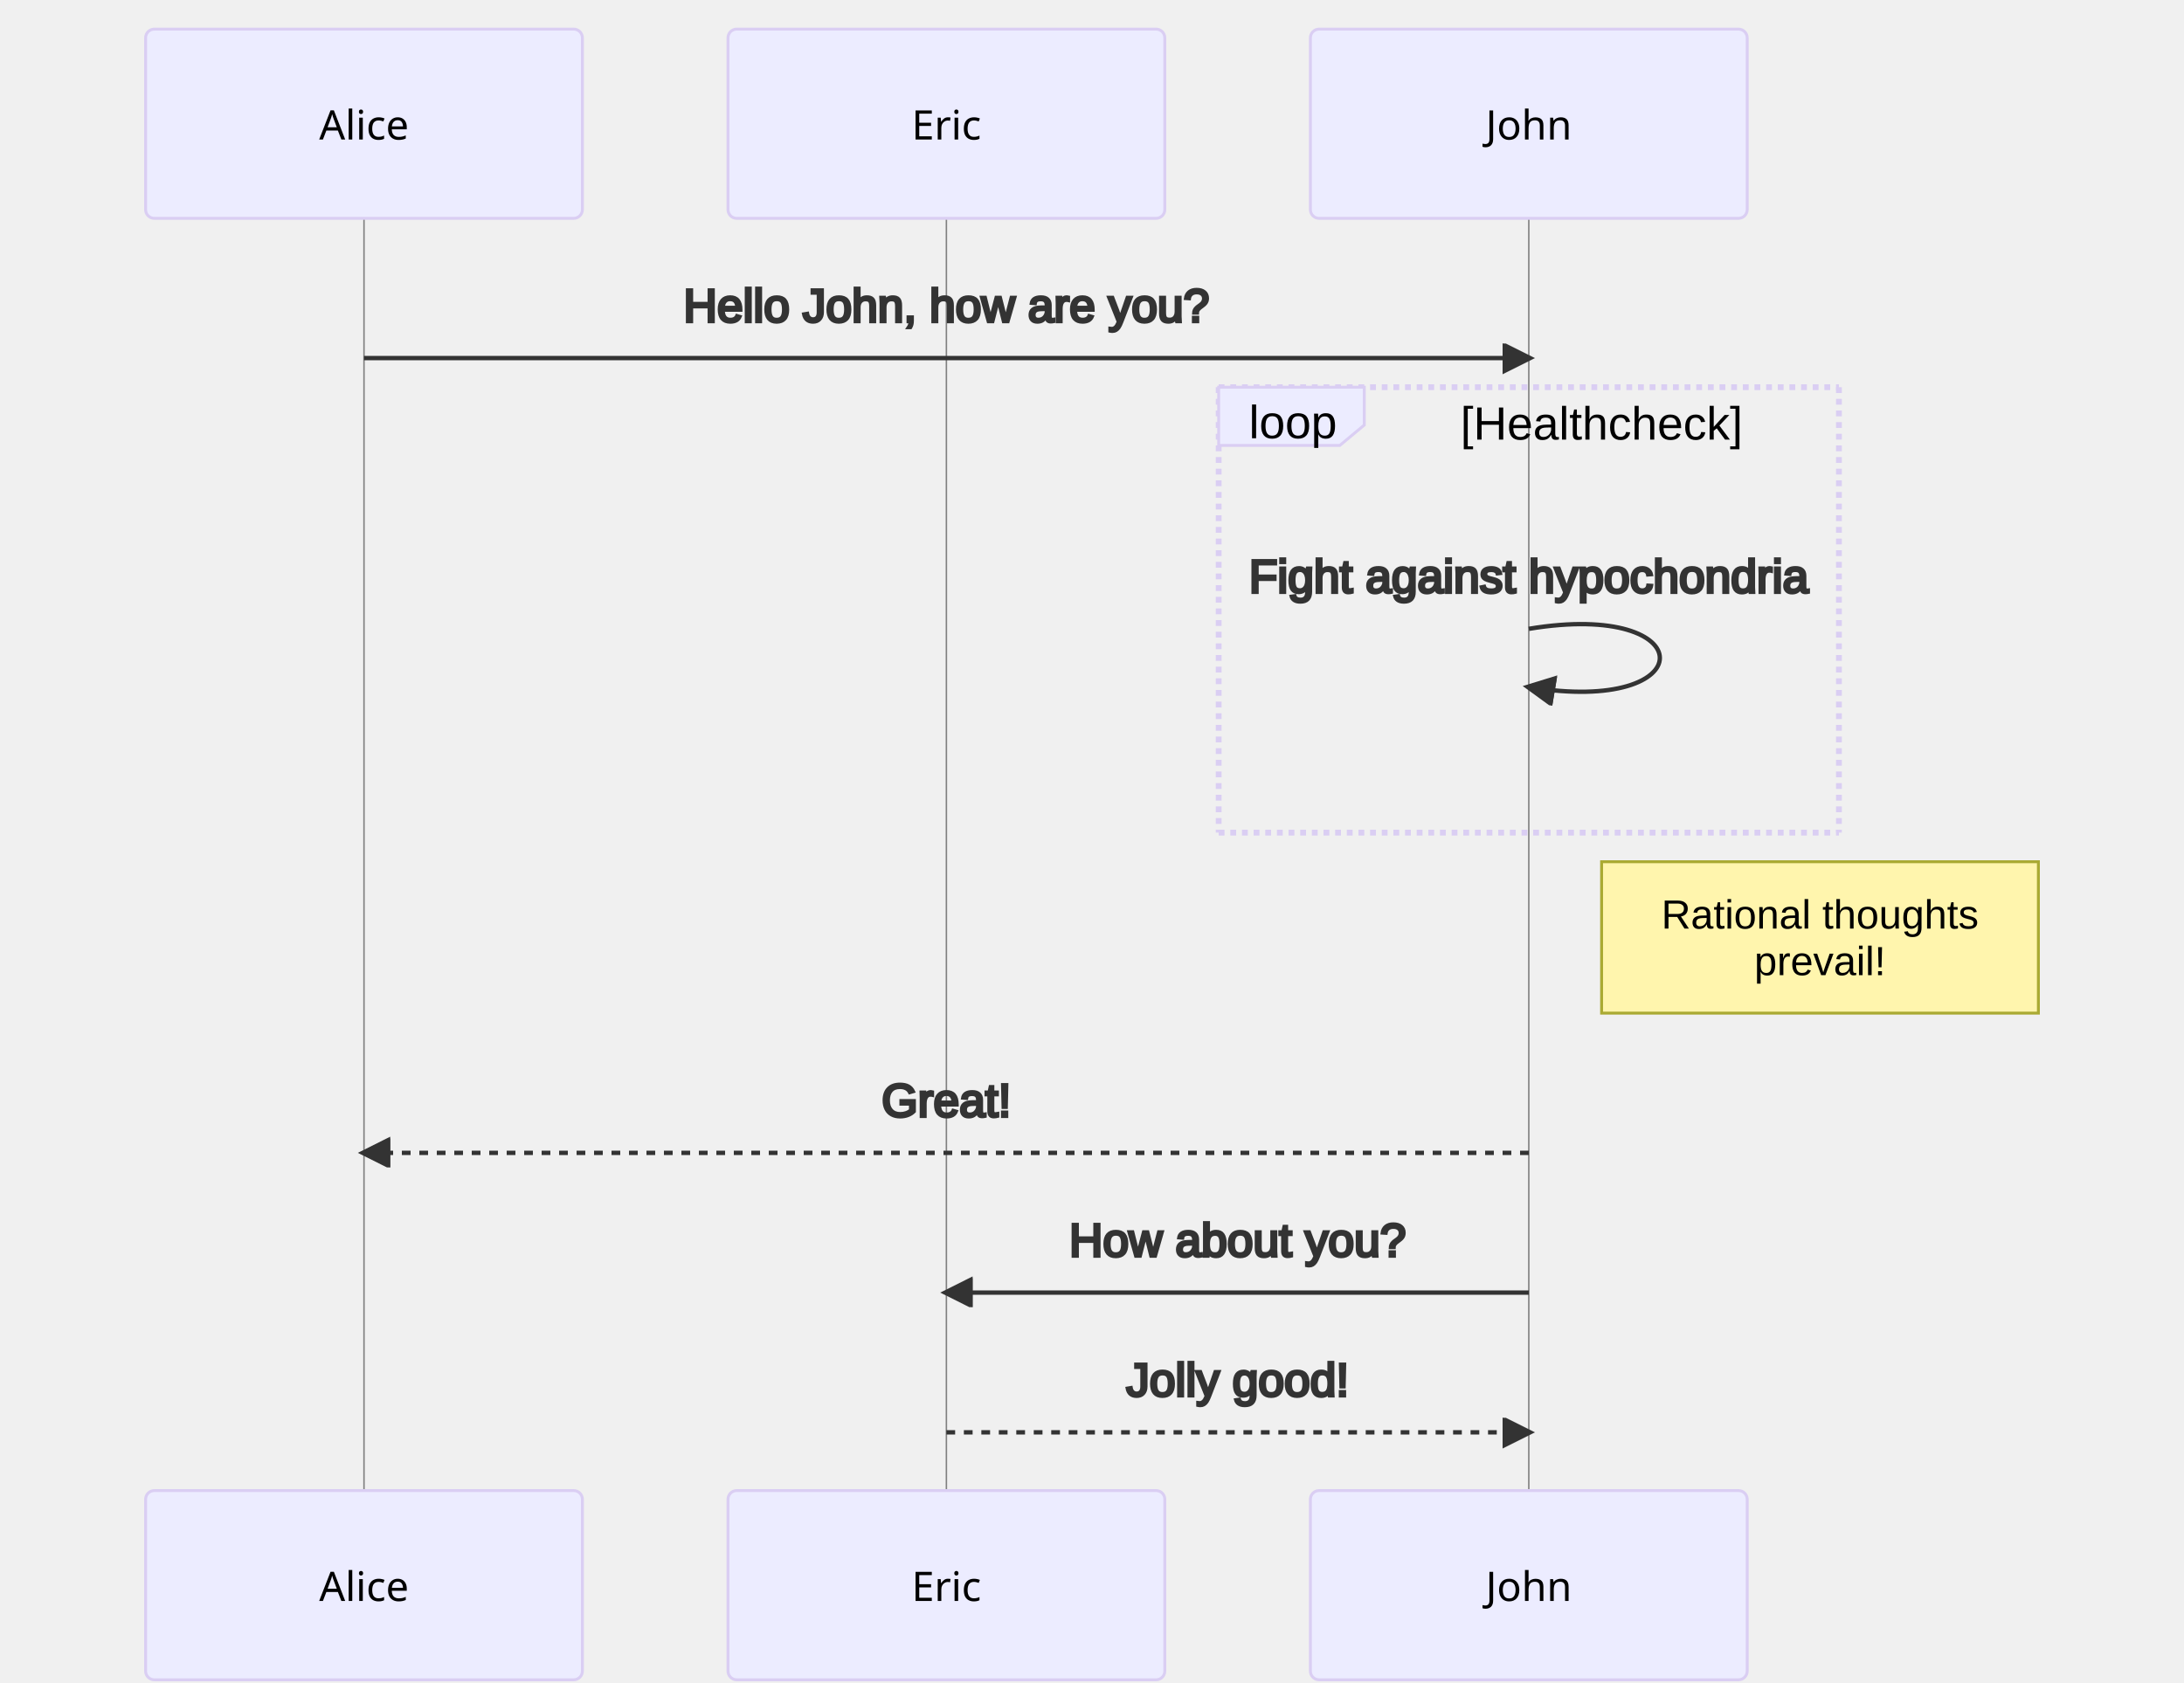
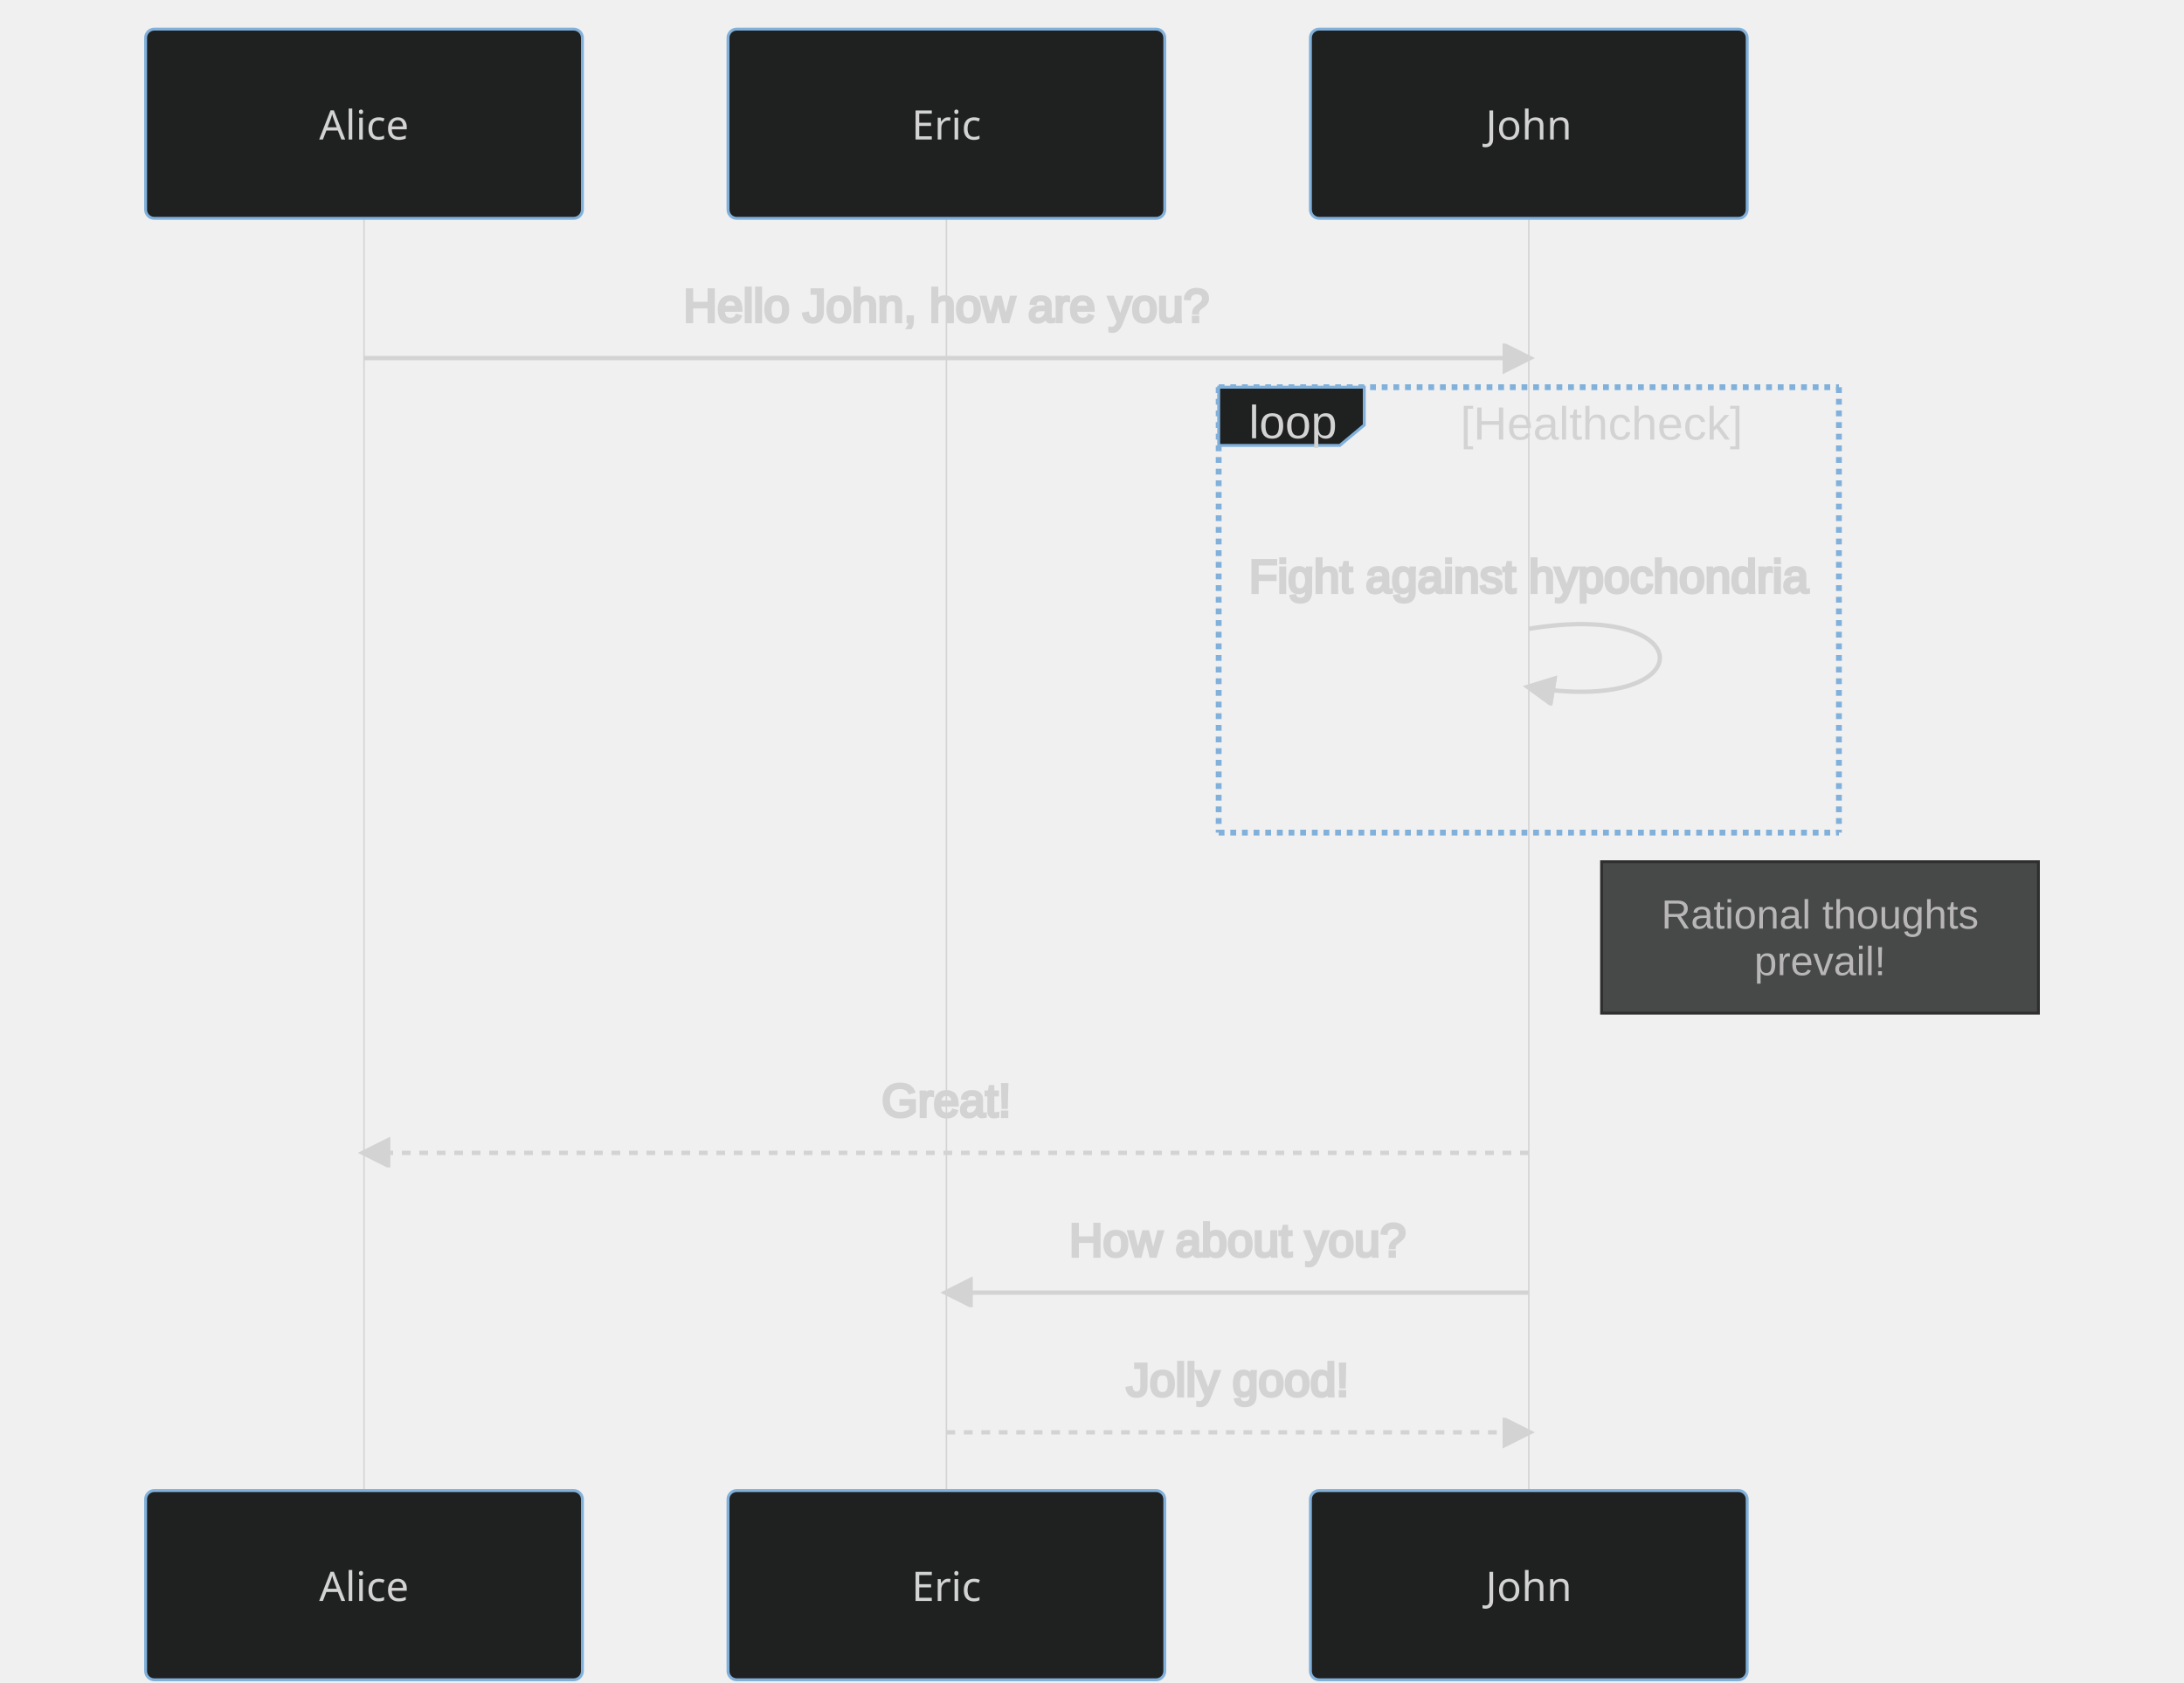
- <svg xmlns="http://www.w3.org/2000/svg" id="mermaid-1624755438298" width="100%" height="578" style="max-width: 750px;" viewBox="-50 -10 750 578">
-   <style>#mermaid-1624755438298{font-family:"trebuchet ms",verdana,arial,sans-serif;font-size:16px;fill:#333;}#mermaid-1624755438298 .error-icon{fill:#552222;}#mermaid-1624755438298 .error-text{fill:#552222;stroke:#552222;}#mermaid-1624755438298 .edge-thickness-normal{stroke-width:2px;}#mermaid-1624755438298 .edge-thickness-thick{stroke-width:3.5px;}#mermaid-1624755438298 .edge-pattern-solid{stroke-dasharray:0;}#mermaid-1624755438298 .edge-pattern-dashed{stroke-dasharray:3;}#mermaid-1624755438298 .edge-pattern-dotted{stroke-dasharray:2;}#mermaid-1624755438298 .marker{fill:#333333;stroke:#333333;}#mermaid-1624755438298 .marker.cross{stroke:#333333;}#mermaid-1624755438298 svg{font-family:"trebuchet ms",verdana,arial,sans-serif;font-size:16px;}#mermaid-1624755438298 .actor{stroke:hsl(259.626,59.777%,87.902%);fill:#ECECFF;}#mermaid-1624755438298 text.actor &gt; tspan{fill:black;stroke:none;}#mermaid-1624755438298 .actor-line{stroke:grey;}#mermaid-1624755438298 .messageLine0{stroke-width:1.5;stroke-dasharray:none;stroke:#333;}#mermaid-1624755438298 .messageLine1{stroke-width:1.5;stroke-dasharray:2,2;stroke:#333;}#mermaid-1624755438298 #arrowhead path{fill:#333;stroke:#333;}#mermaid-1624755438298 .sequenceNumber{fill:white;}#mermaid-1624755438298 #sequencenumber{fill:#333;}#mermaid-1624755438298 #crosshead path{fill:#333;stroke:#333;}#mermaid-1624755438298 .messageText{fill:#333;stroke:#333;}#mermaid-1624755438298 .labelBox{stroke:hsl(259.626,59.777%,87.902%);fill:#ECECFF;}#mermaid-1624755438298 .labelText,#mermaid-1624755438298 .labelText &gt; tspan{fill:black;stroke:none;}#mermaid-1624755438298 .loopText,#mermaid-1624755438298 .loopText &gt; tspan{fill:black;stroke:none;}#mermaid-1624755438298 .loopLine{stroke-width:2px;stroke-dasharray:2,2;stroke:hsl(259.626,59.777%,87.902%);fill:hsl(259.626,59.777%,87.902%);}#mermaid-1624755438298 .note{stroke:#aaaa33;fill:#fff5ad;}#mermaid-1624755438298 .noteText,#mermaid-1624755438298 .noteText &gt; tspan{fill:black;stroke:none;}#mermaid-1624755438298 .activation0{fill:#f4f4f4;stroke:#666;}#mermaid-1624755438298 .activation1{fill:#f4f4f4;stroke:#666;}#mermaid-1624755438298 .activation2{fill:#f4f4f4;stroke:#666;}#mermaid-1624755438298:root{--mermaid-font-family:"trebuchet ms",verdana,arial,sans-serif;}</style>
+ <svg xmlns="http://www.w3.org/2000/svg" id="mermaid-1624755500519" width="100%" height="578" style="max-width: 750px;" viewBox="-50 -10 750 578">
+   <style>#mermaid-1624755500519{font-family:"trebuchet ms",verdana,arial,sans-serif;font-size:16px;fill:#ccc;}#mermaid-1624755500519 .error-icon{fill:#a44141;}#mermaid-1624755500519 .error-text{fill:#ddd;stroke:#ddd;}#mermaid-1624755500519 .edge-thickness-normal{stroke-width:2px;}#mermaid-1624755500519 .edge-thickness-thick{stroke-width:3.5px;}#mermaid-1624755500519 .edge-pattern-solid{stroke-dasharray:0;}#mermaid-1624755500519 .edge-pattern-dashed{stroke-dasharray:3;}#mermaid-1624755500519 .edge-pattern-dotted{stroke-dasharray:2;}#mermaid-1624755500519 .marker{fill:lightgrey;stroke:lightgrey;}#mermaid-1624755500519 .marker.cross{stroke:lightgrey;}#mermaid-1624755500519 svg{font-family:"trebuchet ms",verdana,arial,sans-serif;font-size:16px;}#mermaid-1624755500519 .actor{stroke:#81B1DB;fill:#1f2020;}#mermaid-1624755500519 text.actor &gt; tspan{fill:lightgrey;stroke:none;}#mermaid-1624755500519 .actor-line{stroke:lightgrey;}#mermaid-1624755500519 .messageLine0{stroke-width:1.5;stroke-dasharray:none;stroke:lightgrey;}#mermaid-1624755500519 .messageLine1{stroke-width:1.5;stroke-dasharray:2,2;stroke:lightgrey;}#mermaid-1624755500519 #arrowhead path{fill:lightgrey;stroke:lightgrey;}#mermaid-1624755500519 .sequenceNumber{fill:black;}#mermaid-1624755500519 #sequencenumber{fill:lightgrey;}#mermaid-1624755500519 #crosshead path{fill:lightgrey;stroke:lightgrey;}#mermaid-1624755500519 .messageText{fill:lightgrey;stroke:lightgrey;}#mermaid-1624755500519 .labelBox{stroke:#81B1DB;fill:#1f2020;}#mermaid-1624755500519 .labelText,#mermaid-1624755500519 .labelText &gt; tspan{fill:lightgrey;stroke:none;}#mermaid-1624755500519 .loopText,#mermaid-1624755500519 .loopText &gt; tspan{fill:lightgrey;stroke:none;}#mermaid-1624755500519 .loopLine{stroke-width:2px;stroke-dasharray:2,2;stroke:#81B1DB;fill:#81B1DB;}#mermaid-1624755500519 .note{stroke:hsl(180,0%,18.353%);fill:hsl(180,1.587%,28.353%);}#mermaid-1624755500519 .noteText,#mermaid-1624755500519 .noteText &gt; tspan{fill:rgb(183.848,181.552,181.552);stroke:none;}#mermaid-1624755500519 .activation0{fill:hsl(180,1.587%,28.353%);stroke:#81B1DB;}#mermaid-1624755500519 .activation1{fill:hsl(180,1.587%,28.353%);stroke:#81B1DB;}#mermaid-1624755500519 .activation2{fill:hsl(180,1.587%,28.353%);stroke:#81B1DB;}#mermaid-1624755500519:root{--mermaid-font-family:"trebuchet ms",verdana,arial,sans-serif;}</style>
  <g />
  <g>
    <line id="actor0" x1="75" y1="5" x2="75" y2="567" class="actor-line" stroke-width="0.5px" stroke="#999" />
    <rect x="0" y="0" fill="#eaeaea" stroke="#666" width="150" height="65" rx="3" ry="3" class="actor" />
    <text x="75" y="32.5" dominant-baseline="central" alignment-baseline="central" class="actor" style="text-anchor: middle; font-size: 14px; font-weight: 400; font-family: Open-Sans, sans-serif;">
      <tspan x="75" dy="0">Alice</tspan>
    </text>
  </g>
  <g>
    <line id="actor1" x1="275" y1="5" x2="275" y2="567" class="actor-line" stroke-width="0.5px" stroke="#999" />
    <rect x="200" y="0" fill="#eaeaea" stroke="#666" width="150" height="65" rx="3" ry="3" class="actor" />
    <text x="275" y="32.5" dominant-baseline="central" alignment-baseline="central" class="actor" style="text-anchor: middle; font-size: 14px; font-weight: 400; font-family: Open-Sans, sans-serif;">
      <tspan x="275" dy="0">Eric</tspan>
    </text>
  </g>
  <g>
    <line id="actor2" x1="475" y1="5" x2="475" y2="567" class="actor-line" stroke-width="0.5px" stroke="#999" />
    <rect x="400" y="0" fill="#eaeaea" stroke="#666" width="150" height="65" rx="3" ry="3" class="actor" />
    <text x="475" y="32.5" dominant-baseline="central" alignment-baseline="central" class="actor" style="text-anchor: middle; font-size: 14px; font-weight: 400; font-family: Open-Sans, sans-serif;">
      <tspan x="475" dy="0">John</tspan>
    </text>
  </g>
  <defs>
    <marker id="arrowhead" refX="9" refY="5" markerUnits="userSpaceOnUse" markerWidth="12" markerHeight="12" orient="auto">
      <path d="M 0 0 L 10 5 L 0 10 z" />
    </marker>
  </defs>
  <defs>
    <marker id="crosshead" markerWidth="15" markerHeight="8" orient="auto" refX="16" refY="4">
      <path fill="black" stroke="#000000" stroke-width="1px" d="M 9,2 V 6 L16,4 Z" style="stroke-dasharray: 0, 0;" />
      <path fill="none" stroke="#000000" stroke-width="1px" d="M 0,1 L 6,7 M 6,1 L 0,7" style="stroke-dasharray: 0, 0;" />
    </marker>
  </defs>
  <defs>
    <marker id="filled-head" refX="18" refY="7" markerWidth="20" markerHeight="28" orient="auto">
      <path d="M 18,7 L9,13 L14,7 L9,1 Z" />
    </marker>
  </defs>
  <defs>
    <marker id="sequencenumber" refX="15" refY="15" markerWidth="60" markerHeight="40" orient="auto">
      <circle cx="15" cy="15" r="6" />
    </marker>
  </defs>
  <text x="275" y="80" text-anchor="middle" dominant-baseline="middle" alignment-baseline="middle" class="messageText" dy="1em" style="font-family: &quot;trebuchet ms&quot;, verdana, arial, sans-serif; font-size: 16px; font-weight: 400;">Hello John, how are you?</text>
  <line x1="75" y1="113" x2="475" y2="113" class="messageLine0" stroke-width="2" stroke="none" marker-end="url(#arrowhead)" style="fill: none;" />
  <text x="475" y="173" text-anchor="middle" dominant-baseline="middle" alignment-baseline="middle" class="messageText" dy="1em" style="font-family: &quot;trebuchet ms&quot;, verdana, arial, sans-serif; font-size: 16px; font-weight: 400;">Fight against hypochondria</text>
  <path d="M 475,206 C 535,196 535,236 475,226" class="messageLine0" stroke-width="2" stroke="none" marker-end="url(#arrowhead)" style="fill: none;" />
  <g>
    <line x1="368.5" y1="123" x2="581.5" y2="123" class="loopLine" />
    <line x1="581.5" y1="123" x2="581.5" y2="276" class="loopLine" />
    <line x1="368.5" y1="276" x2="581.5" y2="276" class="loopLine" />
    <line x1="368.5" y1="123" x2="368.5" y2="276" class="loopLine" />
    <polygon points="368.5,123 418.5,123 418.5,136 410.1,143 368.5,143" class="labelBox" />
    <text x="394" y="136" text-anchor="middle" dominant-baseline="middle" alignment-baseline="middle" class="labelText" style="font-family: &quot;trebuchet ms&quot;, verdana, arial, sans-serif; font-size: 16px; font-weight: 400;">loop</text>
    <text x="500" y="141" text-anchor="middle" class="loopText" style="font-family: &quot;trebuchet ms&quot;, verdana, arial, sans-serif; font-size: 16px; font-weight: 400;">
      <tspan x="500">[Healthcheck]</tspan>
    </text>
  </g>
  <g>
    <rect x="500" y="286" fill="#EDF2AE" stroke="#666" width="150" height="52" rx="0" ry="0" class="note" />
    <text x="575" y="291" text-anchor="middle" dominant-baseline="middle" alignment-baseline="middle" class="noteText" dy="1em" style="font-family: &quot;trebuchet ms&quot;, verdana, arial, sans-serif; font-size: 14px; font-weight: 400;">
      <tspan x="575">Rational thoughts </tspan>
    </text>
    <text x="575" y="307" text-anchor="middle" dominant-baseline="middle" alignment-baseline="middle" class="noteText" dy="1em" style="font-family: &quot;trebuchet ms&quot;, verdana, arial, sans-serif; font-size: 14px; font-weight: 400;">
      <tspan x="575">prevail!</tspan>
    </text>
  </g>
  <text x="275" y="353" text-anchor="middle" dominant-baseline="middle" alignment-baseline="middle" class="messageText" dy="1em" style="font-family: &quot;trebuchet ms&quot;, verdana, arial, sans-serif; font-size: 16px; font-weight: 400;">Great!</text>
  <line x1="475" y1="386" x2="75" y2="386" class="messageLine1" stroke-width="2" stroke="none" marker-end="url(#arrowhead)" style="stroke-dasharray: 3, 3; fill: none;" />
  <text x="375" y="401" text-anchor="middle" dominant-baseline="middle" alignment-baseline="middle" class="messageText" dy="1em" style="font-family: &quot;trebuchet ms&quot;, verdana, arial, sans-serif; font-size: 16px; font-weight: 400;">How about you?</text>
  <line x1="475" y1="434" x2="275" y2="434" class="messageLine0" stroke-width="2" stroke="none" marker-end="url(#arrowhead)" style="fill: none;" />
  <text x="375" y="449" text-anchor="middle" dominant-baseline="middle" alignment-baseline="middle" class="messageText" dy="1em" style="font-family: &quot;trebuchet ms&quot;, verdana, arial, sans-serif; font-size: 16px; font-weight: 400;">Jolly good!</text>
  <line x1="275" y1="482" x2="475" y2="482" class="messageLine1" stroke-width="2" stroke="none" marker-end="url(#arrowhead)" style="stroke-dasharray: 3, 3; fill: none;" />
  <g>
    <rect x="0" y="502" fill="#eaeaea" stroke="#666" width="150" height="65" rx="3" ry="3" class="actor" />
    <text x="75" y="534.5" dominant-baseline="central" alignment-baseline="central" class="actor" style="text-anchor: middle; font-size: 14px; font-weight: 400; font-family: Open-Sans, sans-serif;">
      <tspan x="75" dy="0">Alice</tspan>
    </text>
  </g>
  <g>
    <rect x="200" y="502" fill="#eaeaea" stroke="#666" width="150" height="65" rx="3" ry="3" class="actor" />
    <text x="275" y="534.5" dominant-baseline="central" alignment-baseline="central" class="actor" style="text-anchor: middle; font-size: 14px; font-weight: 400; font-family: Open-Sans, sans-serif;">
      <tspan x="275" dy="0">Eric</tspan>
    </text>
  </g>
  <g>
    <rect x="400" y="502" fill="#eaeaea" stroke="#666" width="150" height="65" rx="3" ry="3" class="actor" />
    <text x="475" y="534.5" dominant-baseline="central" alignment-baseline="central" class="actor" style="text-anchor: middle; font-size: 14px; font-weight: 400; font-family: Open-Sans, sans-serif;">
      <tspan x="475" dy="0">John</tspan>
    </text>
  </g>
</svg>
